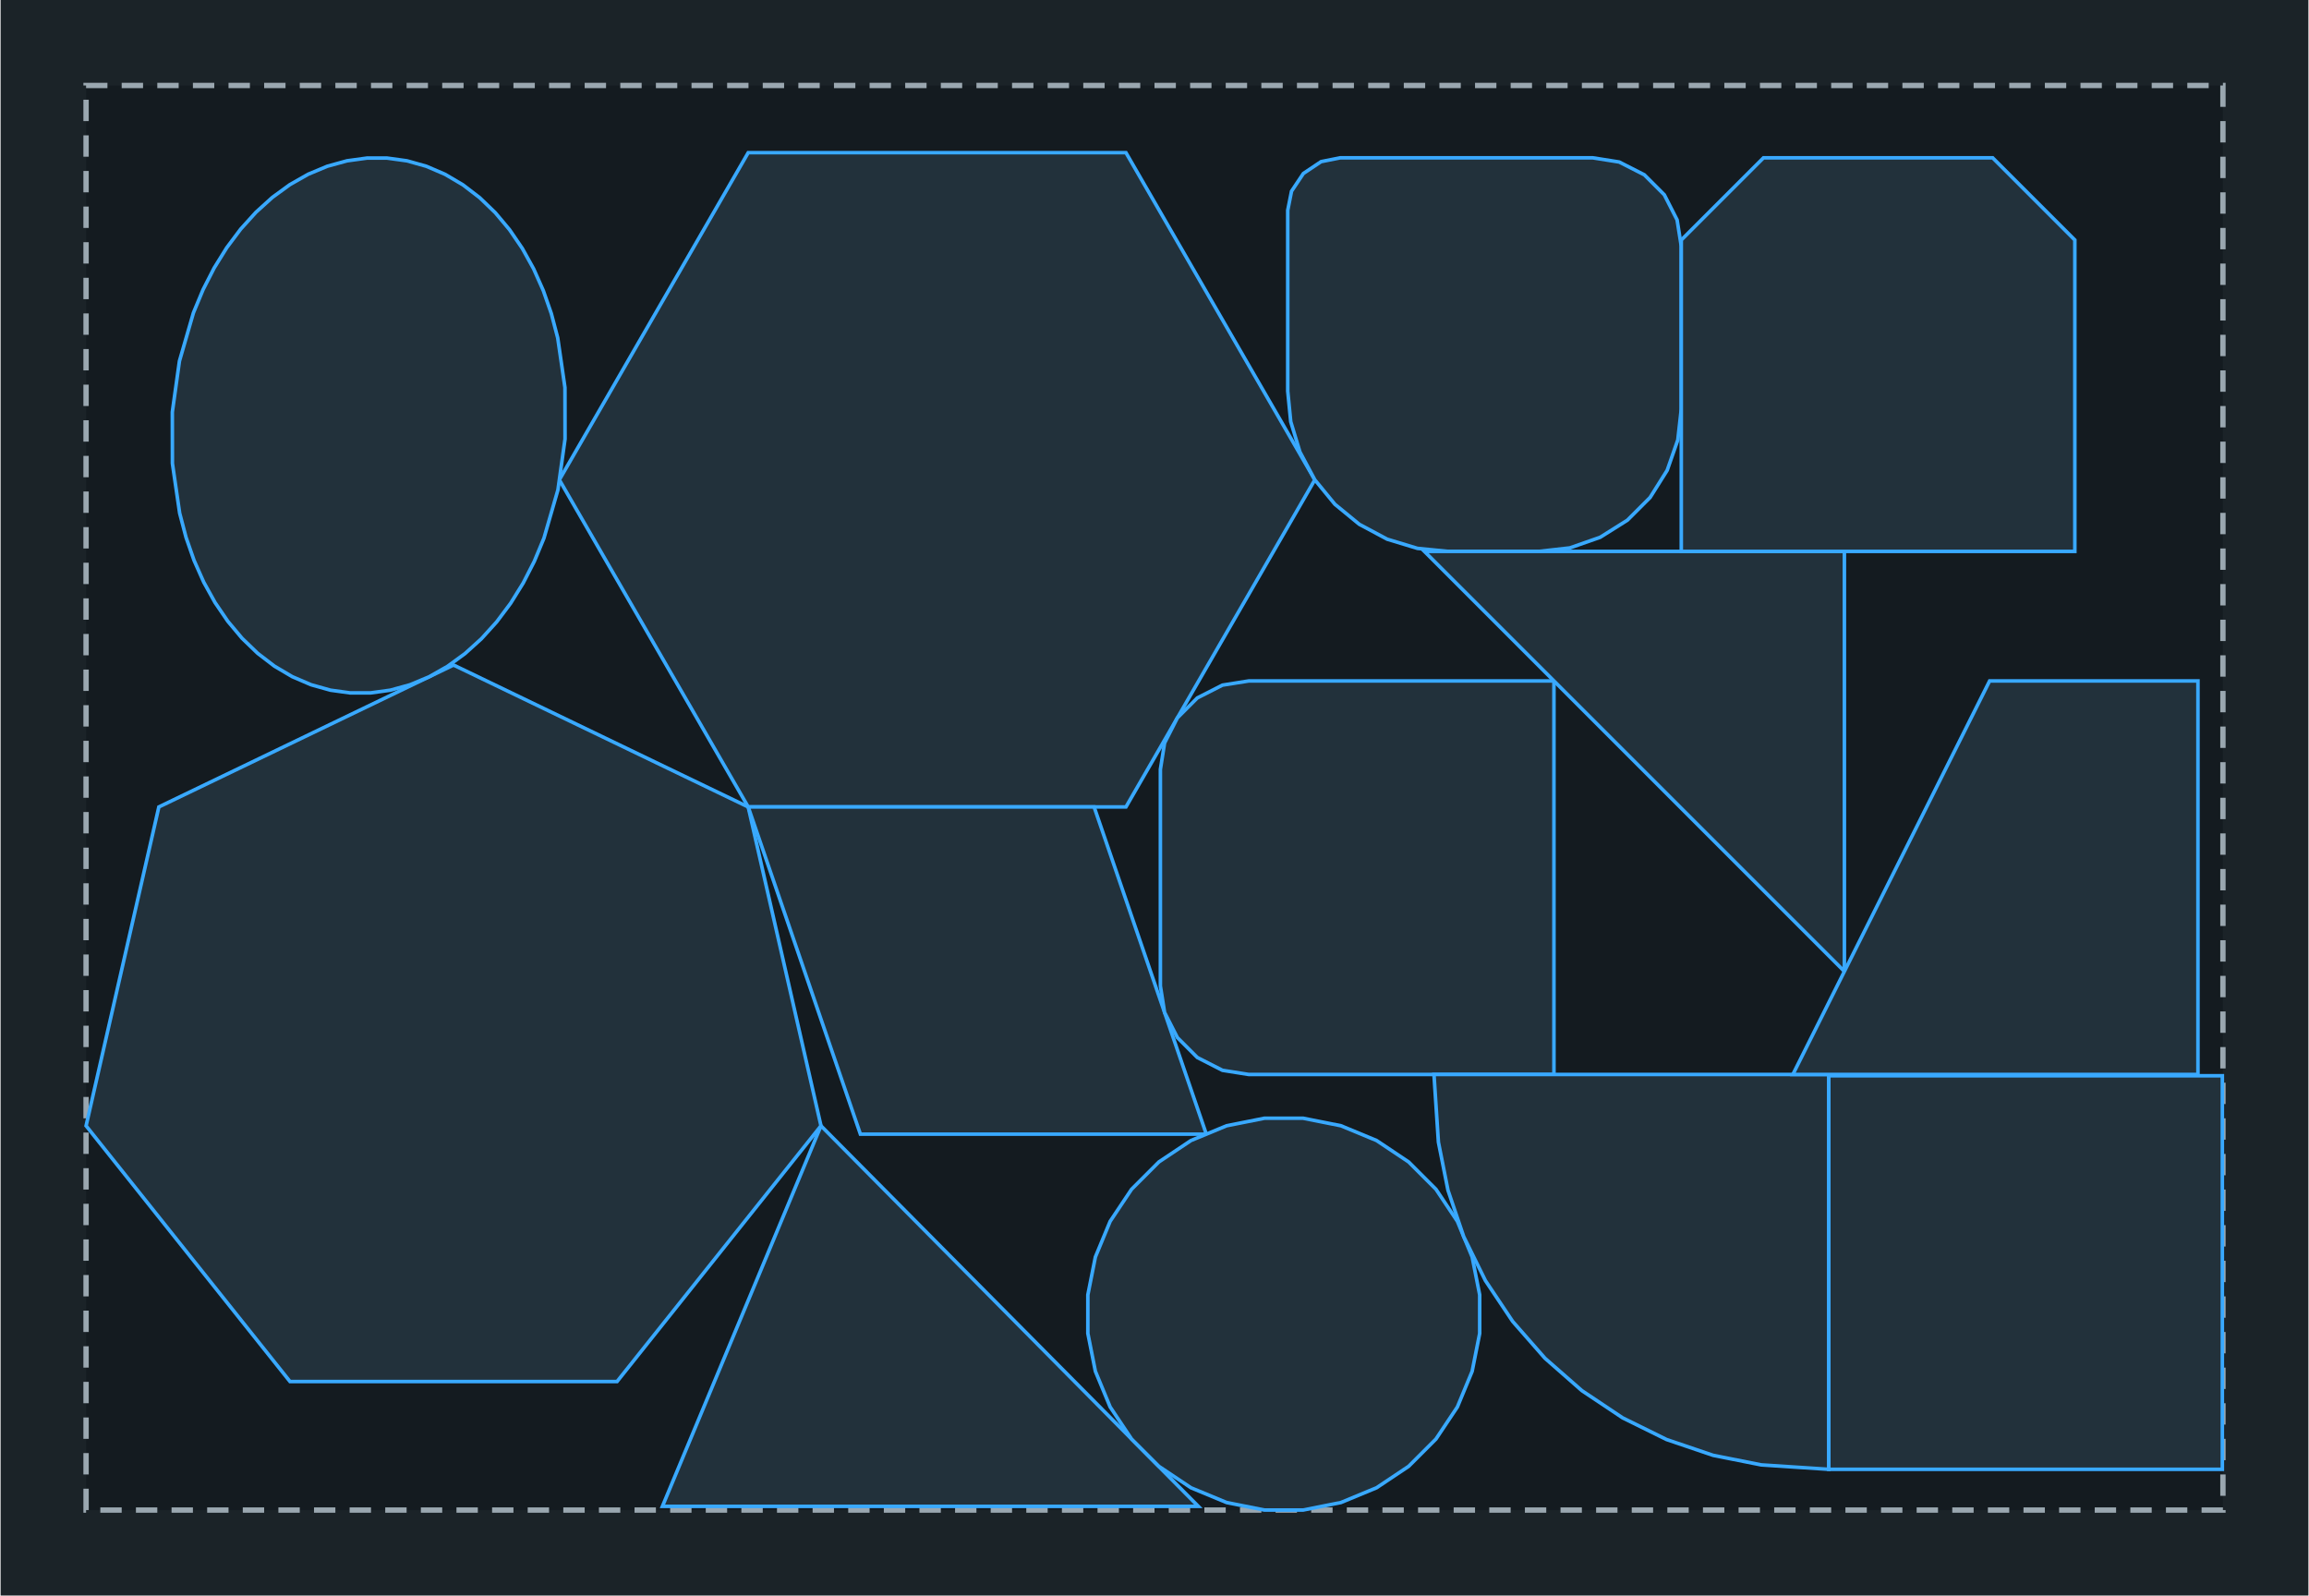
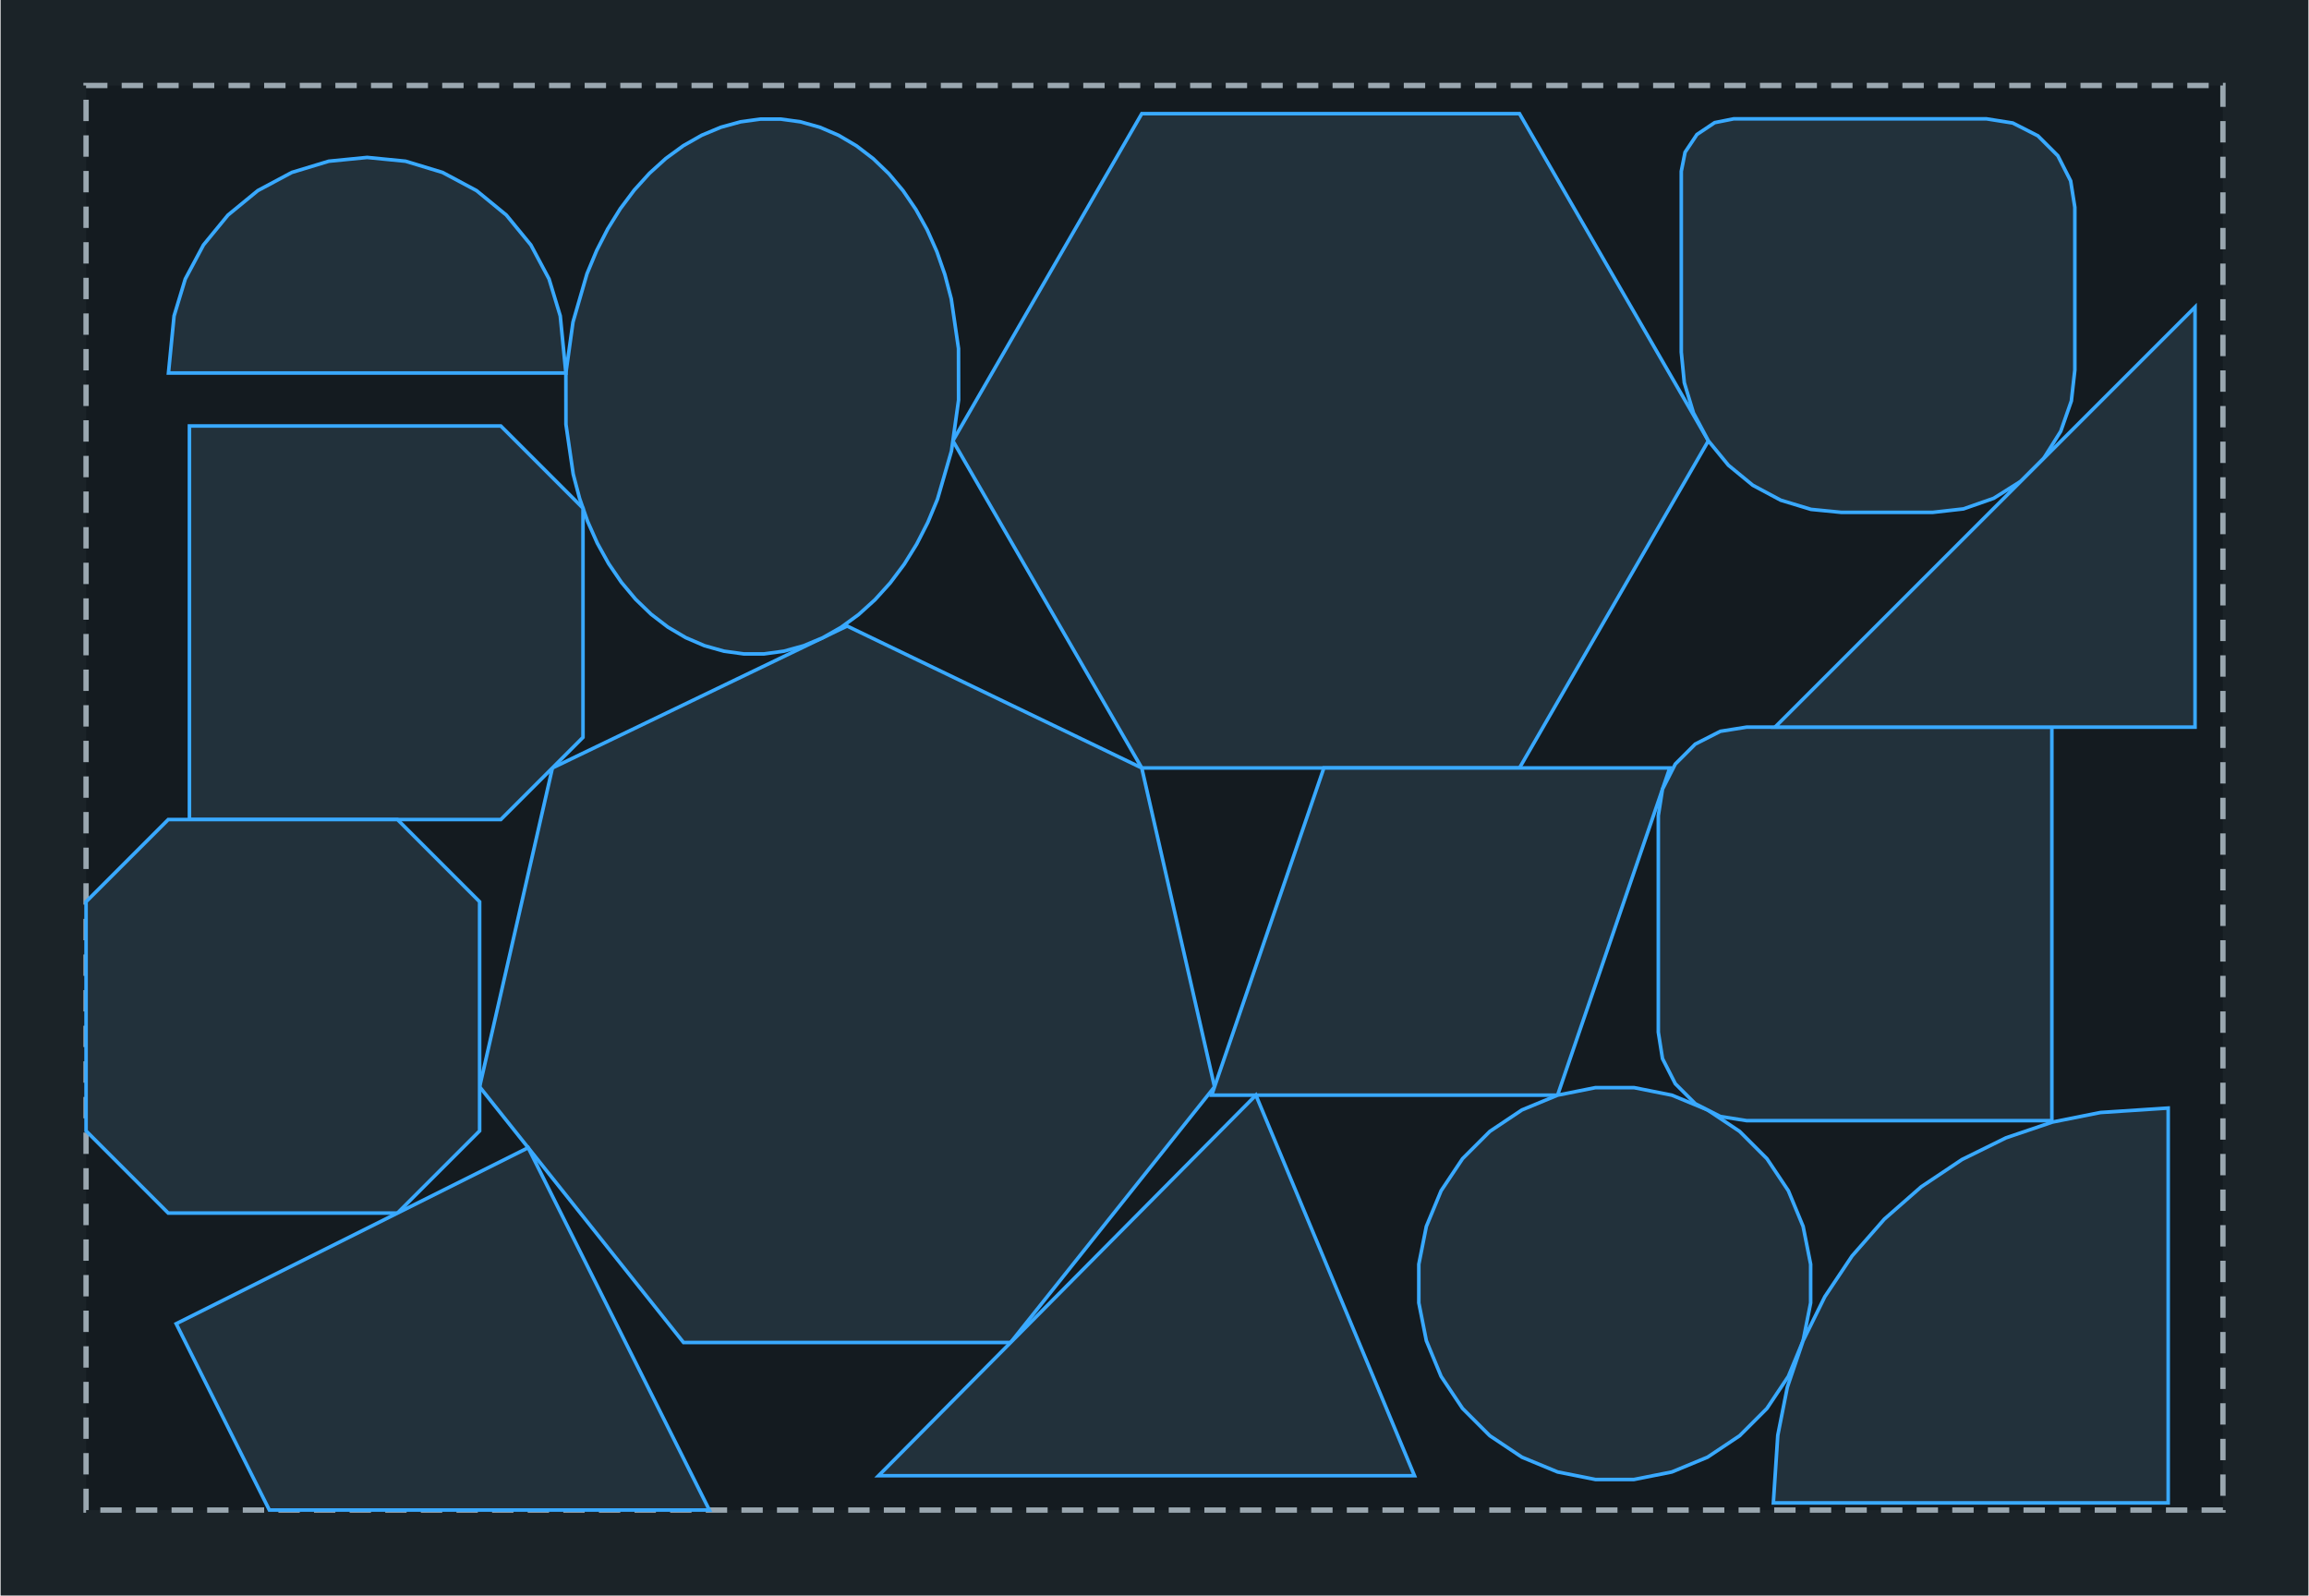
<svg xmlns="http://www.w3.org/2000/svg" viewBox="-24 -424 648 448" width="1000" height="691">
  <rect x="-24" y="-424" width="648" height="448" fill="#1b2328" />
  <rect x="0" y="-400" width="600" height="400" fill="#141b20" stroke="#9aa7b0" stroke-width="1.5" stroke-dasharray="6 4" />
  <g fill="#22313b" stroke="#39a9ff" stroke-width="1">
-     <polygon points="345.015,-289.278 291.983,-381.132 185.919,-381.132 132.887,-289.278 185.919,-197.423 291.983,-197.423" />
-     <polygon points="149.093,-36.092 206.352,-107.89 185.918,-197.423 103.177,-237.27 20.436,-197.425 0,-107.892 57.258,-36.092" />
-     <polygon points="84.512,-379.615 90.09,-378.845 95.544,-377.315 100.805,-375.055 105.817,-372.099 110.529,-368.49 114.9,-364.279 118.899,-359.512 122.493,-354.244 125.663,-348.527 128.381,-342.412 130.633,-335.962 132.429,-329.137 134.464,-315.175 134.488,-300.74 132.49,-286.443 128.564,-272.891 125.852,-266.376 122.739,-260.294 119.21,-254.608 115.288,-249.379 111.007,-244.651 106.394,-240.477 101.488,-236.903 96.327,-233.972 90.957,-231.729 85.437,-230.21 79.825,-229.441 74.194,-229.441 68.616,-230.211 63.162,-231.74 57.901,-234 52.889,-236.957 48.177,-240.565 43.806,-244.777 39.807,-249.543 36.213,-254.812 33.043,-260.529 30.325,-266.643 28.073,-273.094 26.277,-279.919 24.241,-293.88 24.218,-308.316 26.216,-322.613 30.142,-336.164 32.854,-342.68 35.967,-348.762 39.496,-354.447 43.418,-359.677 47.699,-364.404 52.312,-368.579 57.218,-372.153 62.379,-375.083 67.749,-377.326 73.269,-378.846 78.881,-379.615" />
-     <polygon points="314.547,-105.546 283.046,-197.423 185.918,-197.423 217.42,-105.546" />
-     <polygon points="206.352,-107.89 161.83,-1.038 312.313,-1.038" />
-     <polygon points="352.34,-2.114 362.353,-6.261 371.363,-12.28 379.025,-19.943 385.046,-28.952 389.192,-38.963 391.308,-49.591 391.308,-60.427 389.194,-71.056 385.047,-81.068 379.028,-90.078 371.365,-97.741 362.355,-103.761 352.345,-107.908 341.716,-110.023 330.881,-110.023 320.252,-107.909 310.24,-103.762 301.23,-97.743 293.567,-90.08 287.547,-81.071 283.4,-71.06 281.285,-60.432 281.285,-49.596 283.399,-38.967 287.545,-28.955 293.565,-19.945 301.228,-12.282 310.237,-6.262 320.247,-2.115 330.876,7.105427357601002e-15 341.711,7.105427357601002e-15" />
-     <polygon points="412.157,-122.301 412.157,-232.805 326.492,-232.805 319.082,-231.631 312.024,-228.035 306.423,-222.434 302.827,-215.376 301.653,-207.966 301.653,-147.14 302.827,-139.73 306.423,-132.672 312.024,-127.071 319.082,-123.475 326.492,-122.301" />
-     <polygon points="382.404,-269.182 407.957,-269.182 416.626,-270.159 425.141,-273.138 432.779,-277.938 439.158,-284.317 443.958,-291.955 446.937,-300.47 447.914,-309.139 447.914,-354.847 446.74,-362.257 443.144,-369.315 437.543,-374.916 430.485,-378.512 423.075,-379.686 352.145,-379.686 346.786,-378.62 341.805,-375.291 338.476,-370.31 337.41,-364.951 337.41,-314.176 338.255,-305.6 340.831,-297.108 345.015,-289.279 350.646,-282.418 357.507,-276.787 365.336,-272.603 373.828,-270.027" />
-     <polygon points="489.332,-122.301 378.472,-122.301 379.718,-103.309 382.403,-89.805 386.829,-76.767 392.919,-64.417 400.569,-52.969 409.647,-42.616 420,-33.538 431.448,-25.888 443.798,-19.798 456.836,-15.372 470.34,-12.687 489.332,-11.441" />
-     <polygon points="493.711,-269.182 375.78,-269.182 493.711,-151.251" />
-     <polygon points="447.914,-269.182 558.418,-269.182 558.418,-356.609 535.341,-379.686 470.991,-379.686 447.914,-356.609" />
-     <polygon points="479.237,-122.301 592.987,-122.301 592.987,-232.805 534.489,-232.805" />
-     <polygon points="489.332,-11.441 599.836,-11.441 599.836,-121.945 489.332,-121.945" />
+     <polygon points="455.519,-300.228 402.487,-392.082 296.423,-392.082 243.391,-300.228 296.423,-208.373 402.487,-208.373" />
+     <polygon points="259.597,-47.042 316.856,-118.84 296.422,-208.373 213.681,-248.22 130.94,-208.375 110.504,-118.842 167.762,-47.042" />
+     <polygon points="195.016,-390.565 200.594,-389.795 206.048,-388.265 211.309,-386.005 216.321,-383.049 221.033,-379.44 225.404,-375.229 229.403,-370.462 232.997,-365.194 236.167,-359.477 238.885,-353.362 241.137,-346.912 242.933,-340.087 244.968,-326.125 244.992,-311.69 242.994,-297.393 239.068,-283.841 236.356,-277.326 233.243,-271.244 229.714,-265.558 225.792,-260.329 221.511,-255.601 216.898,-251.427 211.992,-247.853 206.831,-244.922 201.461,-242.679 195.941,-241.16 190.329,-240.391 184.698,-240.391 179.12,-241.161 173.666,-242.69 168.405,-244.95 163.393,-247.907 158.681,-251.515 154.31,-255.727 150.311,-260.493 146.717,-265.762 143.547,-271.479 140.829,-277.593 138.577,-284.044 136.781,-290.869 134.745,-304.83 134.722,-319.266 136.72,-333.563 140.646,-347.114 143.358,-353.63 146.471,-359.712 150,-365.397 153.922,-370.627 158.203,-375.354 162.816,-379.529 167.722,-383.103 172.883,-386.033 178.253,-388.276 183.773,-389.796 189.385,-390.565" />
+     <polygon points="444.682,-208.373 413.181,-116.496 316.053,-116.496 347.555,-208.373" />
+     <polygon points="372.994,-9.644 328.472,-116.496 222.511,-9.644" />
+     <polygon points="434.644,-8.587 445.273,-10.701 455.284,-14.847 464.294,-20.868 471.956,-28.529 477.976,-37.539 482.124,-47.55 484.238,-58.178 484.238,-69.015 482.124,-79.644 477.978,-89.655 471.957,-98.665 464.295,-106.327 455.286,-112.347 445.275,-116.495 434.647,-118.609 423.81,-118.609 413.181,-116.495 403.17,-112.349 394.16,-106.328 386.498,-98.666 380.478,-89.657 376.33,-79.645 374.216,-69.018 374.216,-58.181 376.33,-47.552 380.476,-37.541 386.497,-28.531 394.159,-20.869 403.168,-14.849 413.179,-10.701 423.807,-8.587" />
+     <polygon points="551.968,-109.336 551.968,-219.84 466.303,-219.84 458.893,-218.666 451.835,-215.07 446.234,-209.469 442.638,-202.411 441.464,-195.001 441.464,-134.175 442.638,-126.765 446.234,-119.707 451.835,-114.106 458.893,-110.51 466.303,-109.336" />
+     <polygon points="492.908,-280.132 518.461,-280.132 527.13,-281.109 535.645,-284.088 543.283,-288.888 549.662,-295.267 554.462,-302.905 557.441,-311.42 558.418,-320.089 558.418,-365.797 557.244,-373.207 553.648,-380.265 548.047,-385.866 540.989,-389.462 533.579,-390.636 462.649,-390.636 457.29,-389.57 452.309,-386.241 448.98,-381.26 447.914,-375.901 447.914,-325.126 448.759,-316.55 451.335,-308.058 455.519,-300.229 461.15,-293.368 468.011,-287.737 475.84,-283.553 484.332,-280.977" />
+     <polygon points="584.627,-2.016 584.627,-112.876 565.635,-111.63 552.131,-108.945 539.093,-104.519 526.743,-98.429 515.295,-90.779 504.942,-81.701 495.864,-71.348 488.214,-59.9 482.124,-47.55 477.698,-34.512 475.013,-21.008 473.767,-2.016" />
+     <polygon points="592.167,-219.84 592.167,-337.771 474.236,-219.84" />
+     <polygon points="29.025,-304.392 29.025,-193.888 116.452,-193.888 139.529,-216.965 139.529,-281.315 116.452,-304.392" />
+     <polygon points="110.504,-106.461 110.504,-170.811 87.427,-193.888 23.077,-193.888 1.4210854715202004e-14,-170.811 1.4210854715202004e-14,-106.461 23.077,-83.384 87.427,-83.384" />
+     <polygon points="175.012,0 124.141,-101.741 25.304,-52.322 51.465,0" />
+     <polygon points="23.131,-319.266 134.721,-319.266 133.141,-335.303 129.996,-345.672 124.887,-355.229 118.013,-363.605 109.637,-370.479 100.08,-375.588 89.711,-378.733 78.926,-379.795 68.141,-378.733 57.772,-375.588 48.215,-370.479 39.839,-363.605 32.965,-355.229 27.856,-345.672 24.711,-335.303" />
  </g>
</svg>
